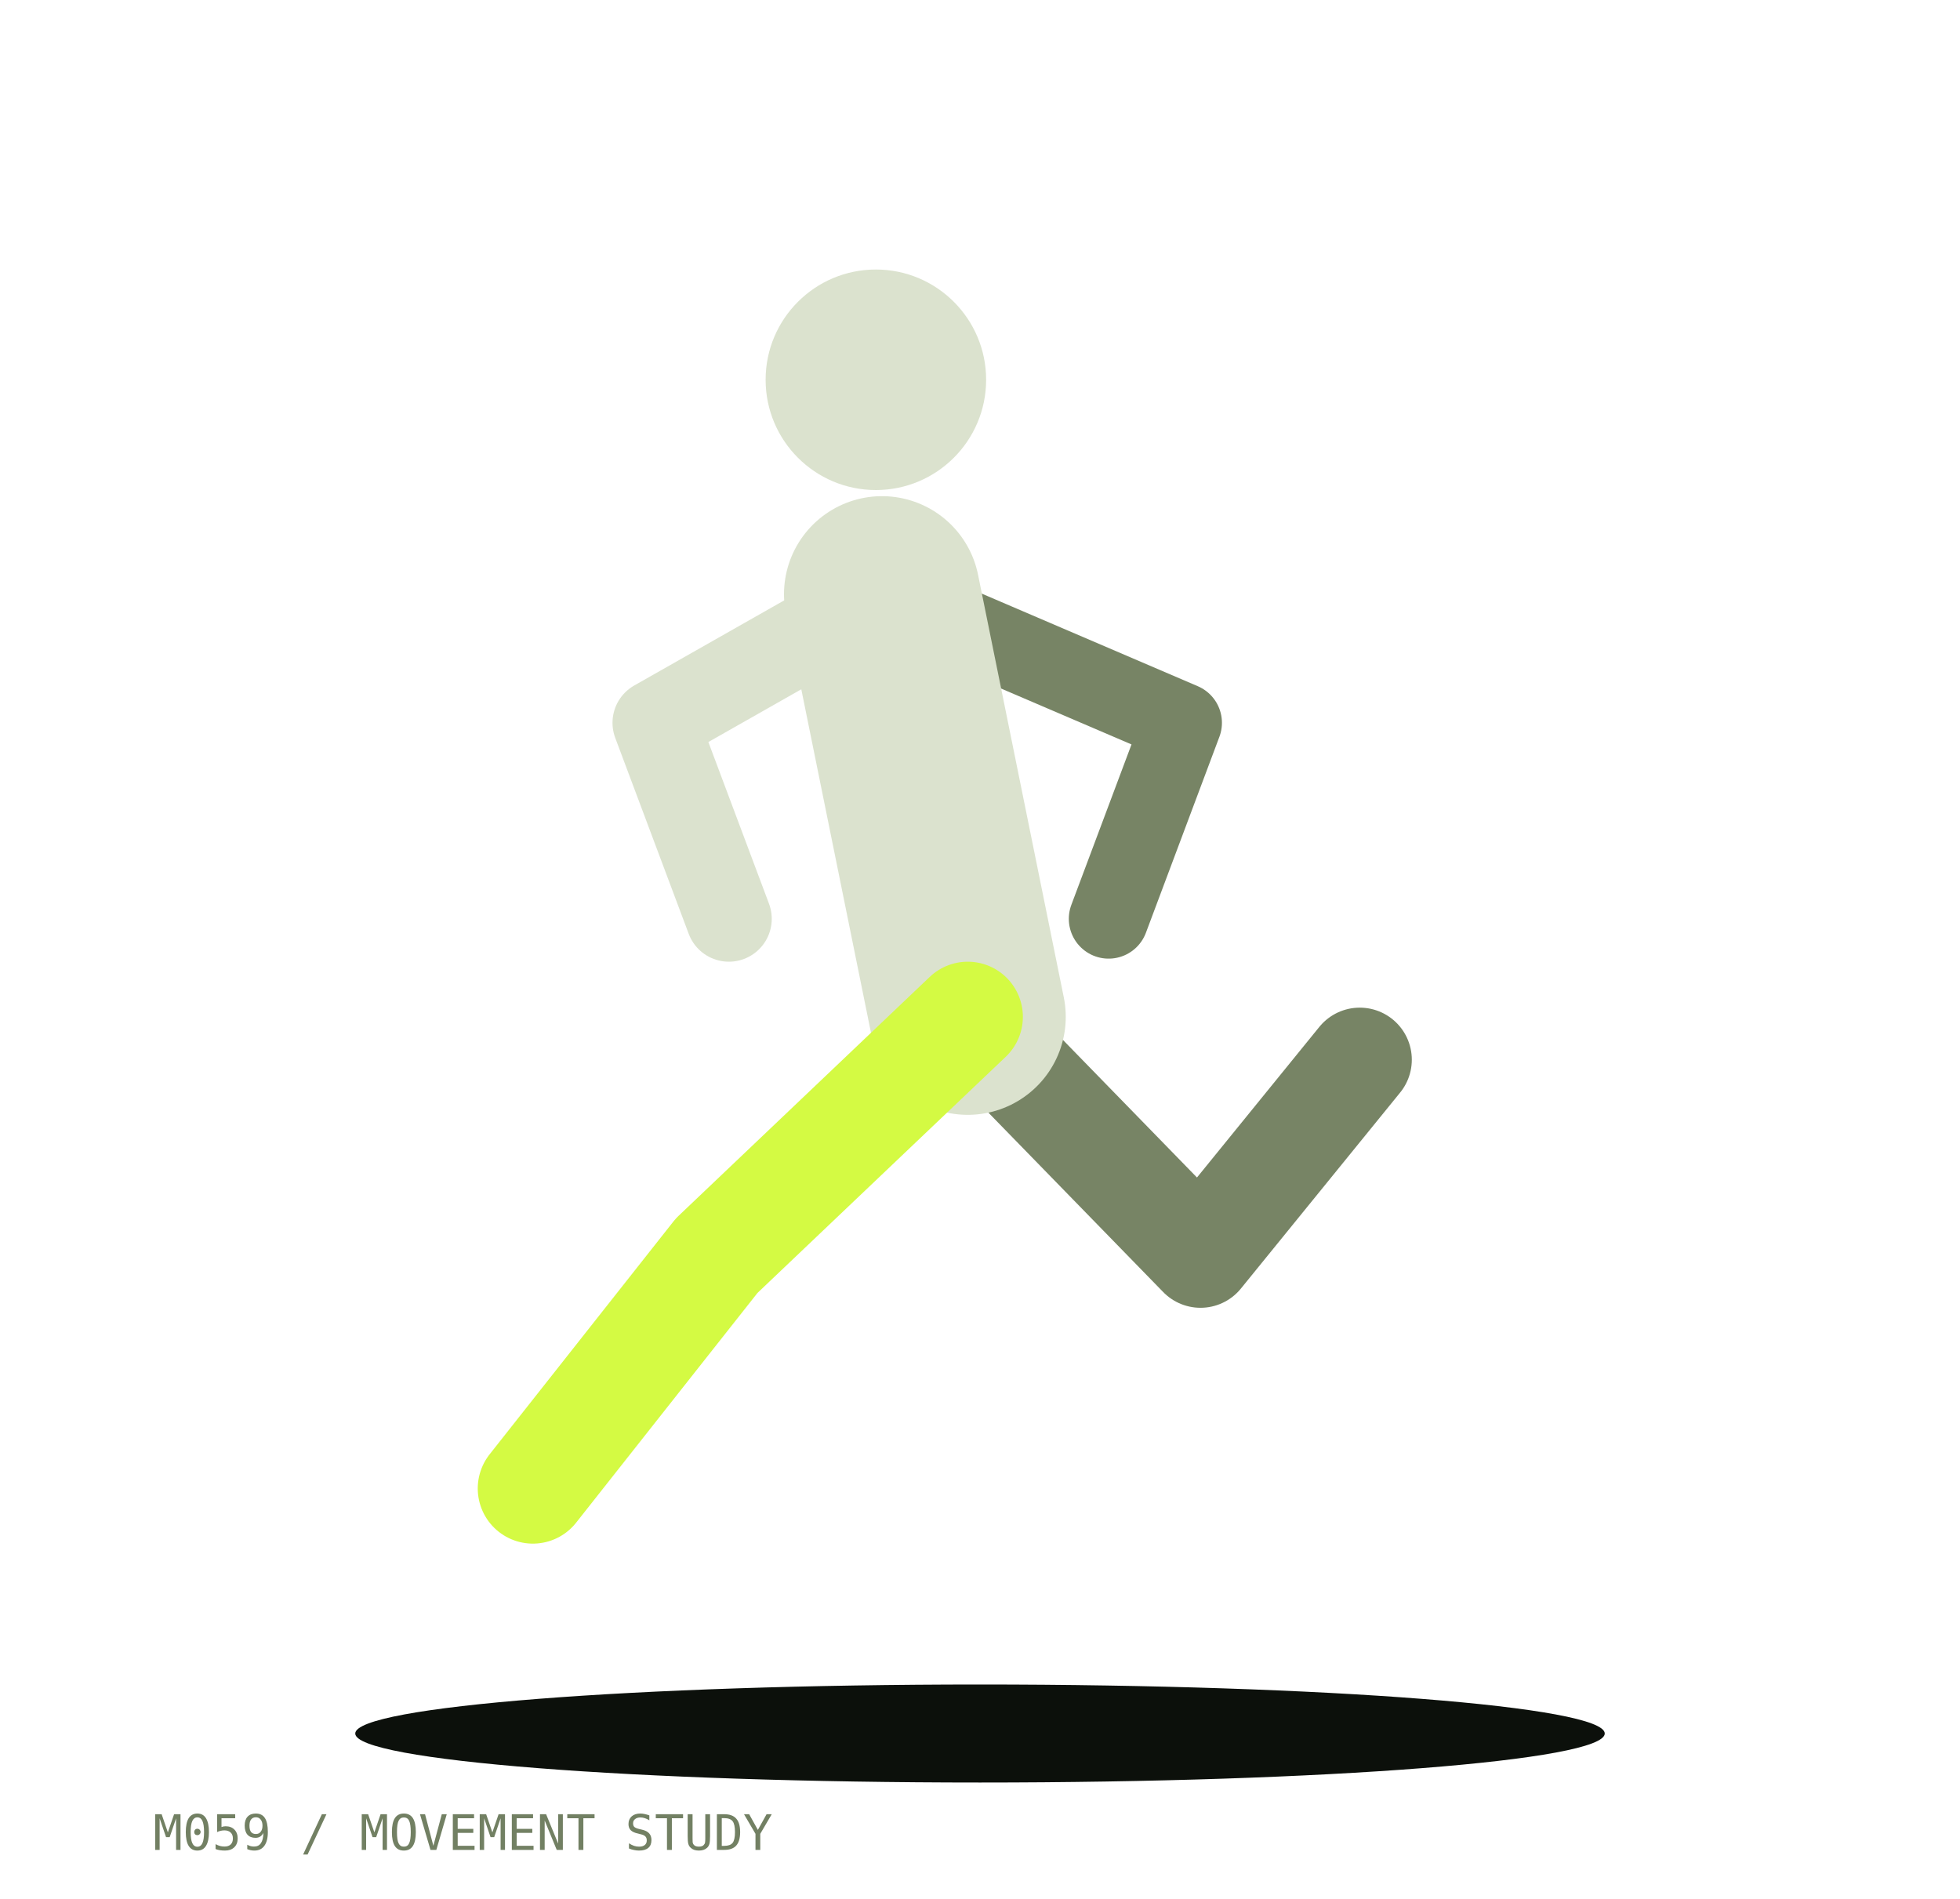
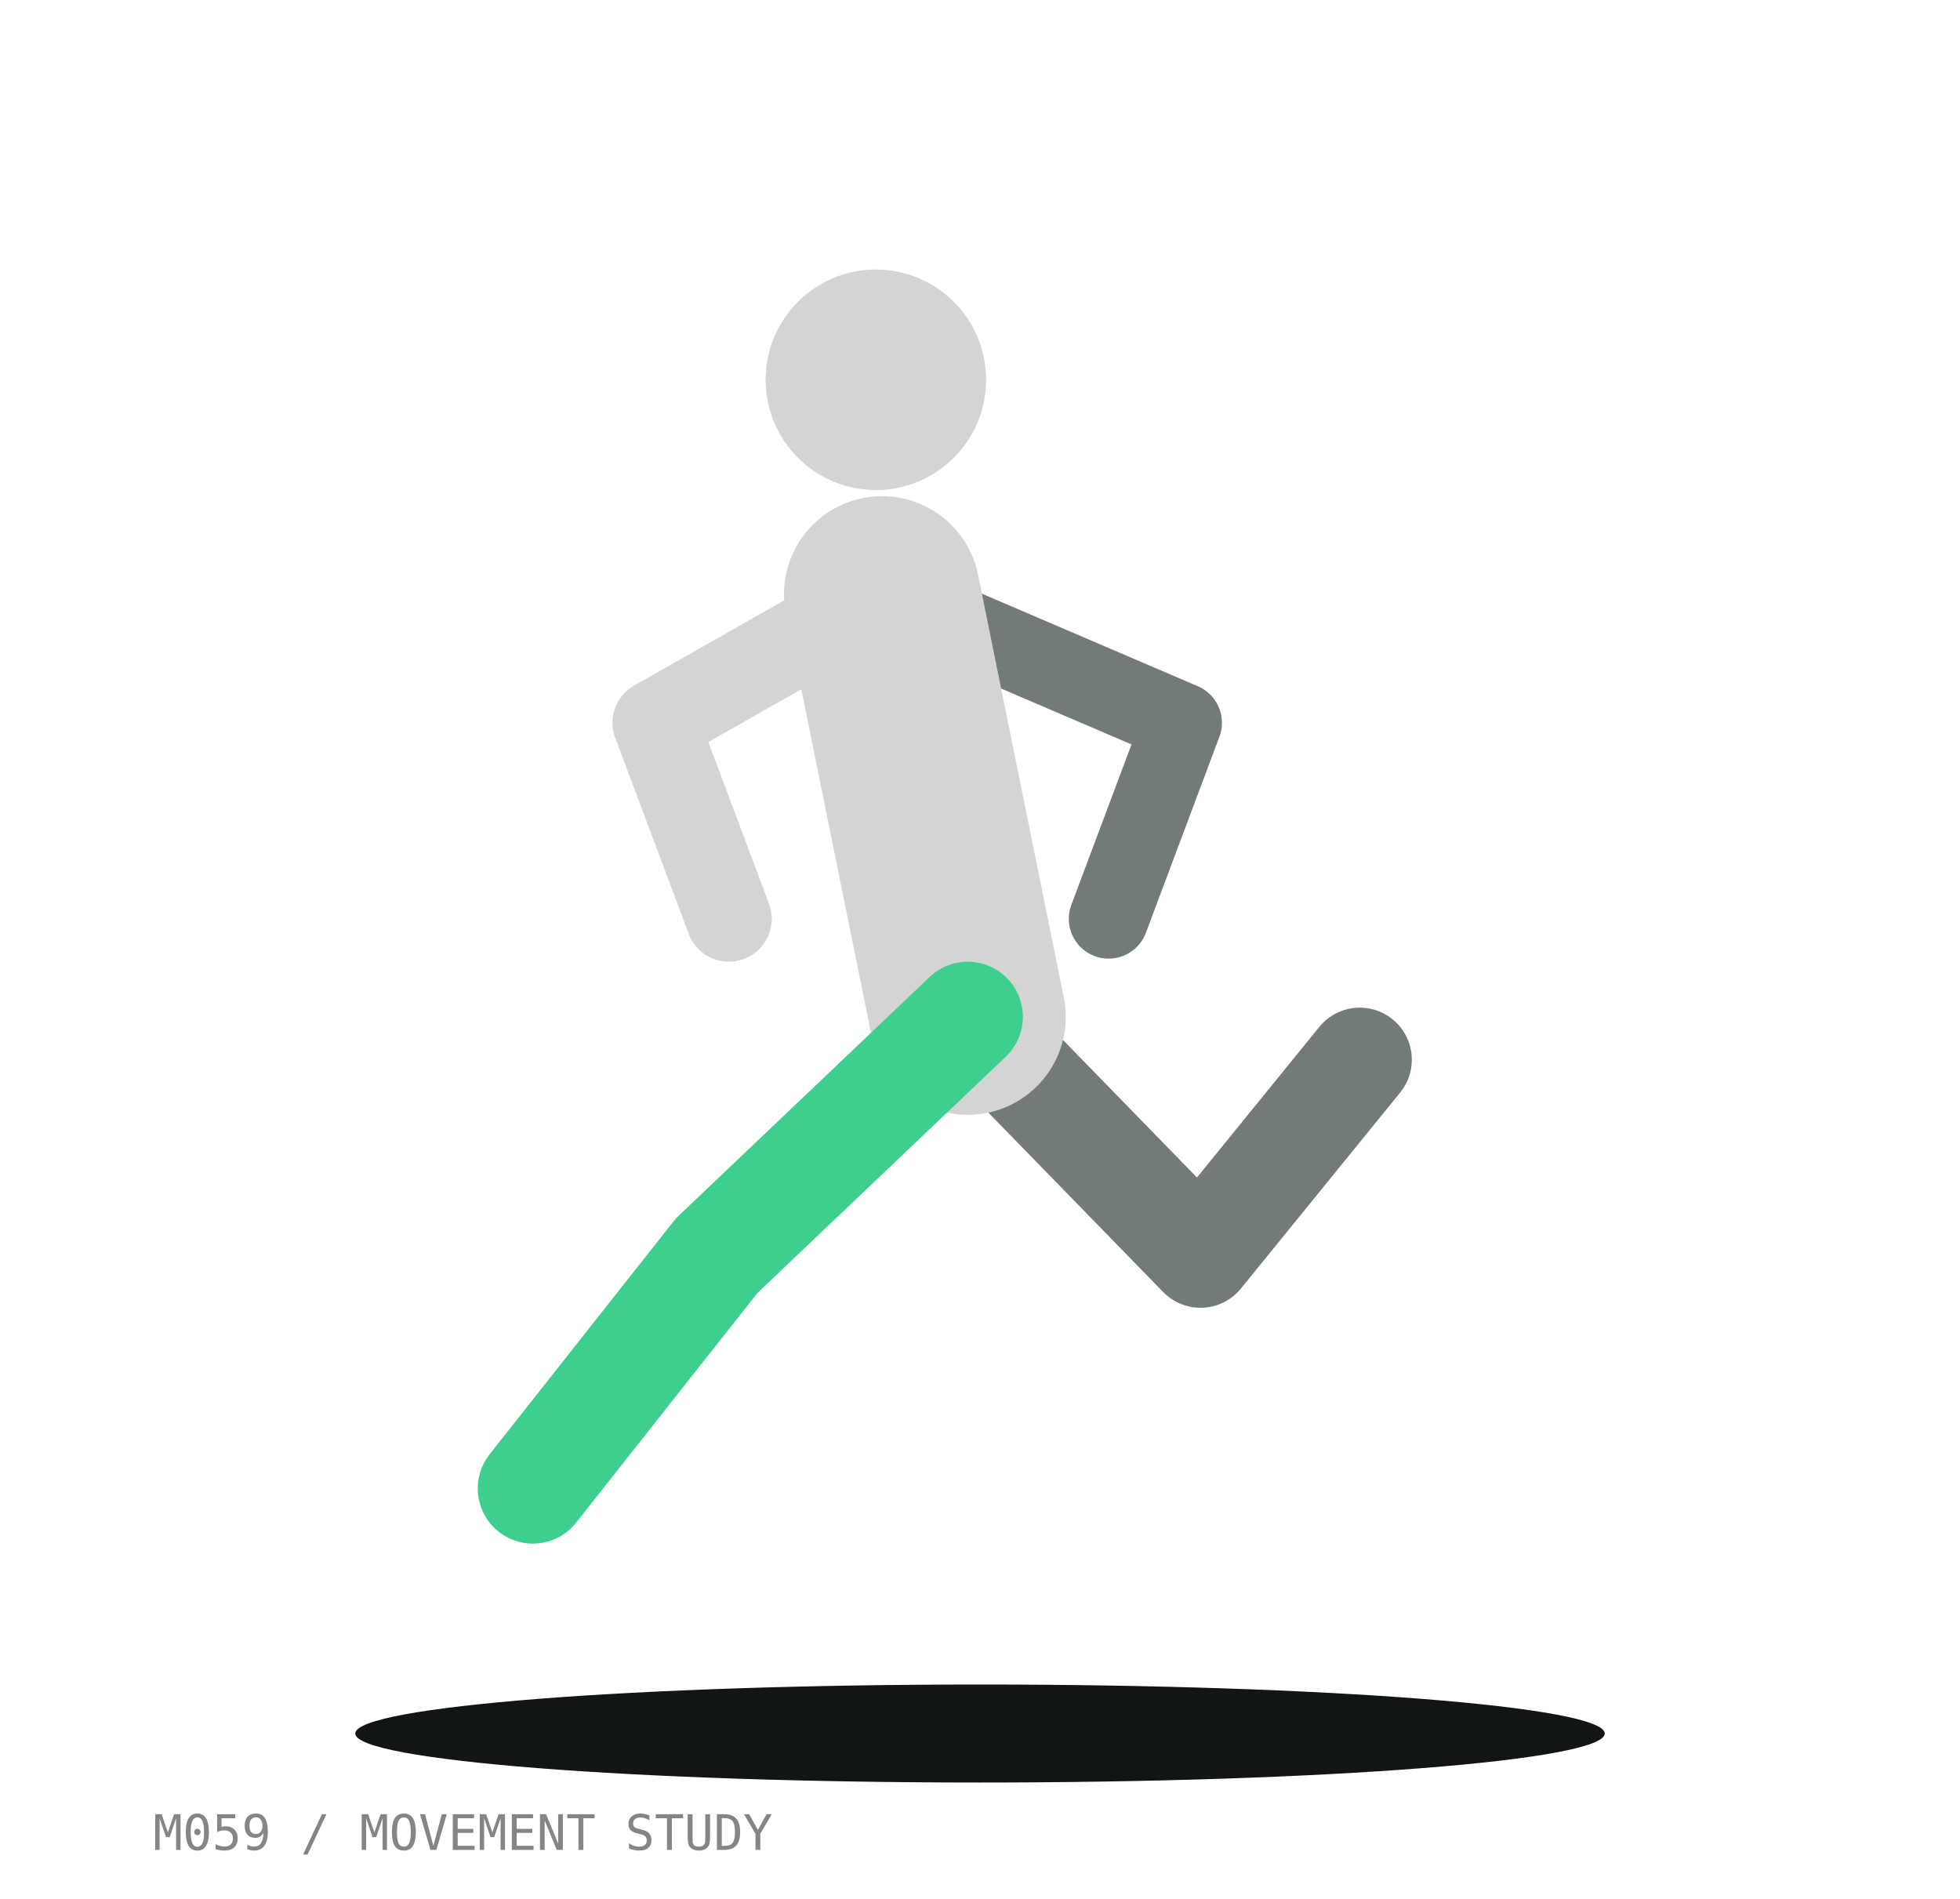
<svg xmlns="http://www.w3.org/2000/svg" viewBox="0 0 320 310">
-   <ellipse cx="160" cy="283" rx="102" ry="8" fill="#0c100b" />
+   <ellipse cx="160" cy="283" rx="102" ry="8" fill="#111513" />
  <g fill="none" stroke-linecap="round" stroke-linejoin="round">
-     <path d="M158 166 L196 205 L222 173" stroke="#778465" stroke-width="17" />
-     <path d="M144 97 L193 118 L181 150" stroke="#778465" stroke-width="13" />
-     <path d="M144 97 L158 166" stroke="#dbe2ce" stroke-width="32" />
-     <path d="M158 166 L117 205 L87 243" stroke="#d4fa43" stroke-width="18" />
-     <path d="M144 97 L107 118 L119 150" stroke="#dbe2ce" stroke-width="14" />
+     <path d="M158 166 L196 205 L222 173" stroke="#737b77" stroke-width="17" />
+     <path d="M144 97 L193 118 L181 150" stroke="#737b77" stroke-width="13" />
+     <path d="M144 97 L158 166" stroke="#d4d4d4" stroke-width="32" />
+     <path d="M158 166 L117 205 L87 243" stroke="#3ecf8e" stroke-width="18" />
+     <path d="M144 97 L107 118 L119 150" stroke="#d4d4d4" stroke-width="14" />
  </g>
-   <circle cx="143" cy="62" r="18" fill="#dbe2ce" />
-   <text x="25" y="302" fill="#728063" font-size="8" font-family="monospace">M059 / MOVEMENT STUDY</text>
+   <circle cx="143" cy="62" r="18" fill="#d4d4d4" />
+   <text x="25" y="302" fill="#858585" font-size="8" font-family="monospace">M059 / MOVEMENT STUDY</text>
</svg>
